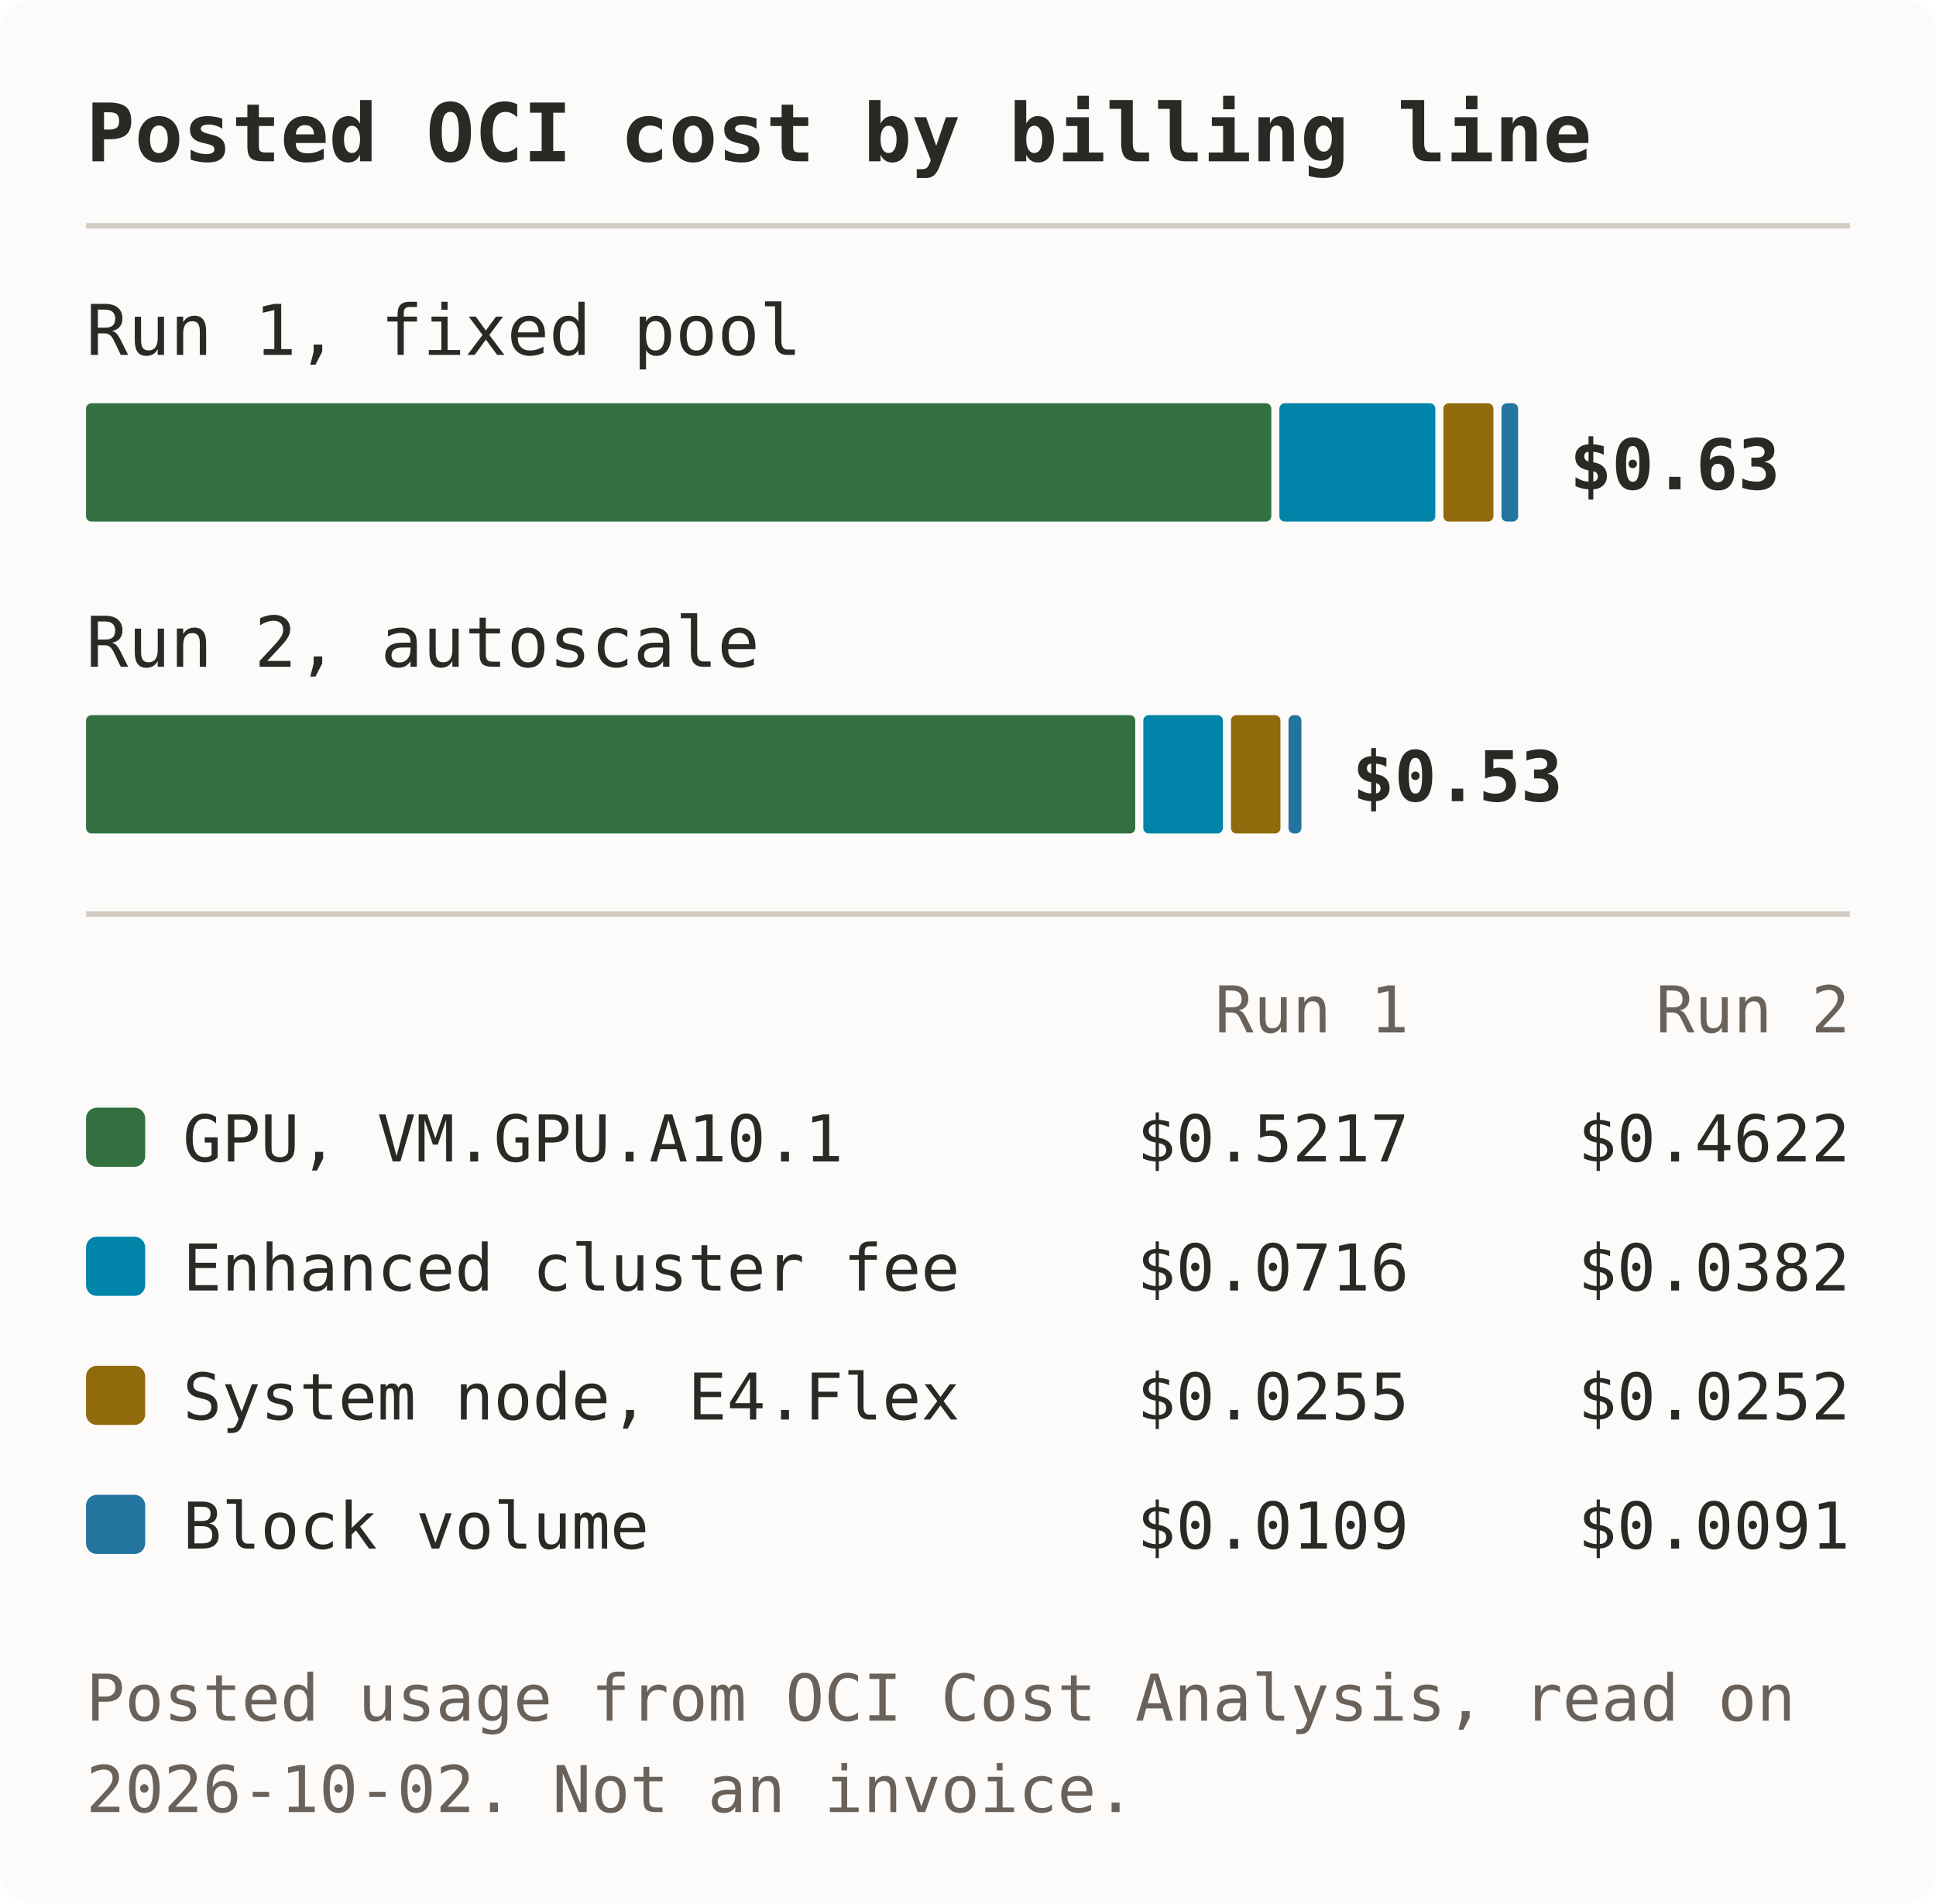
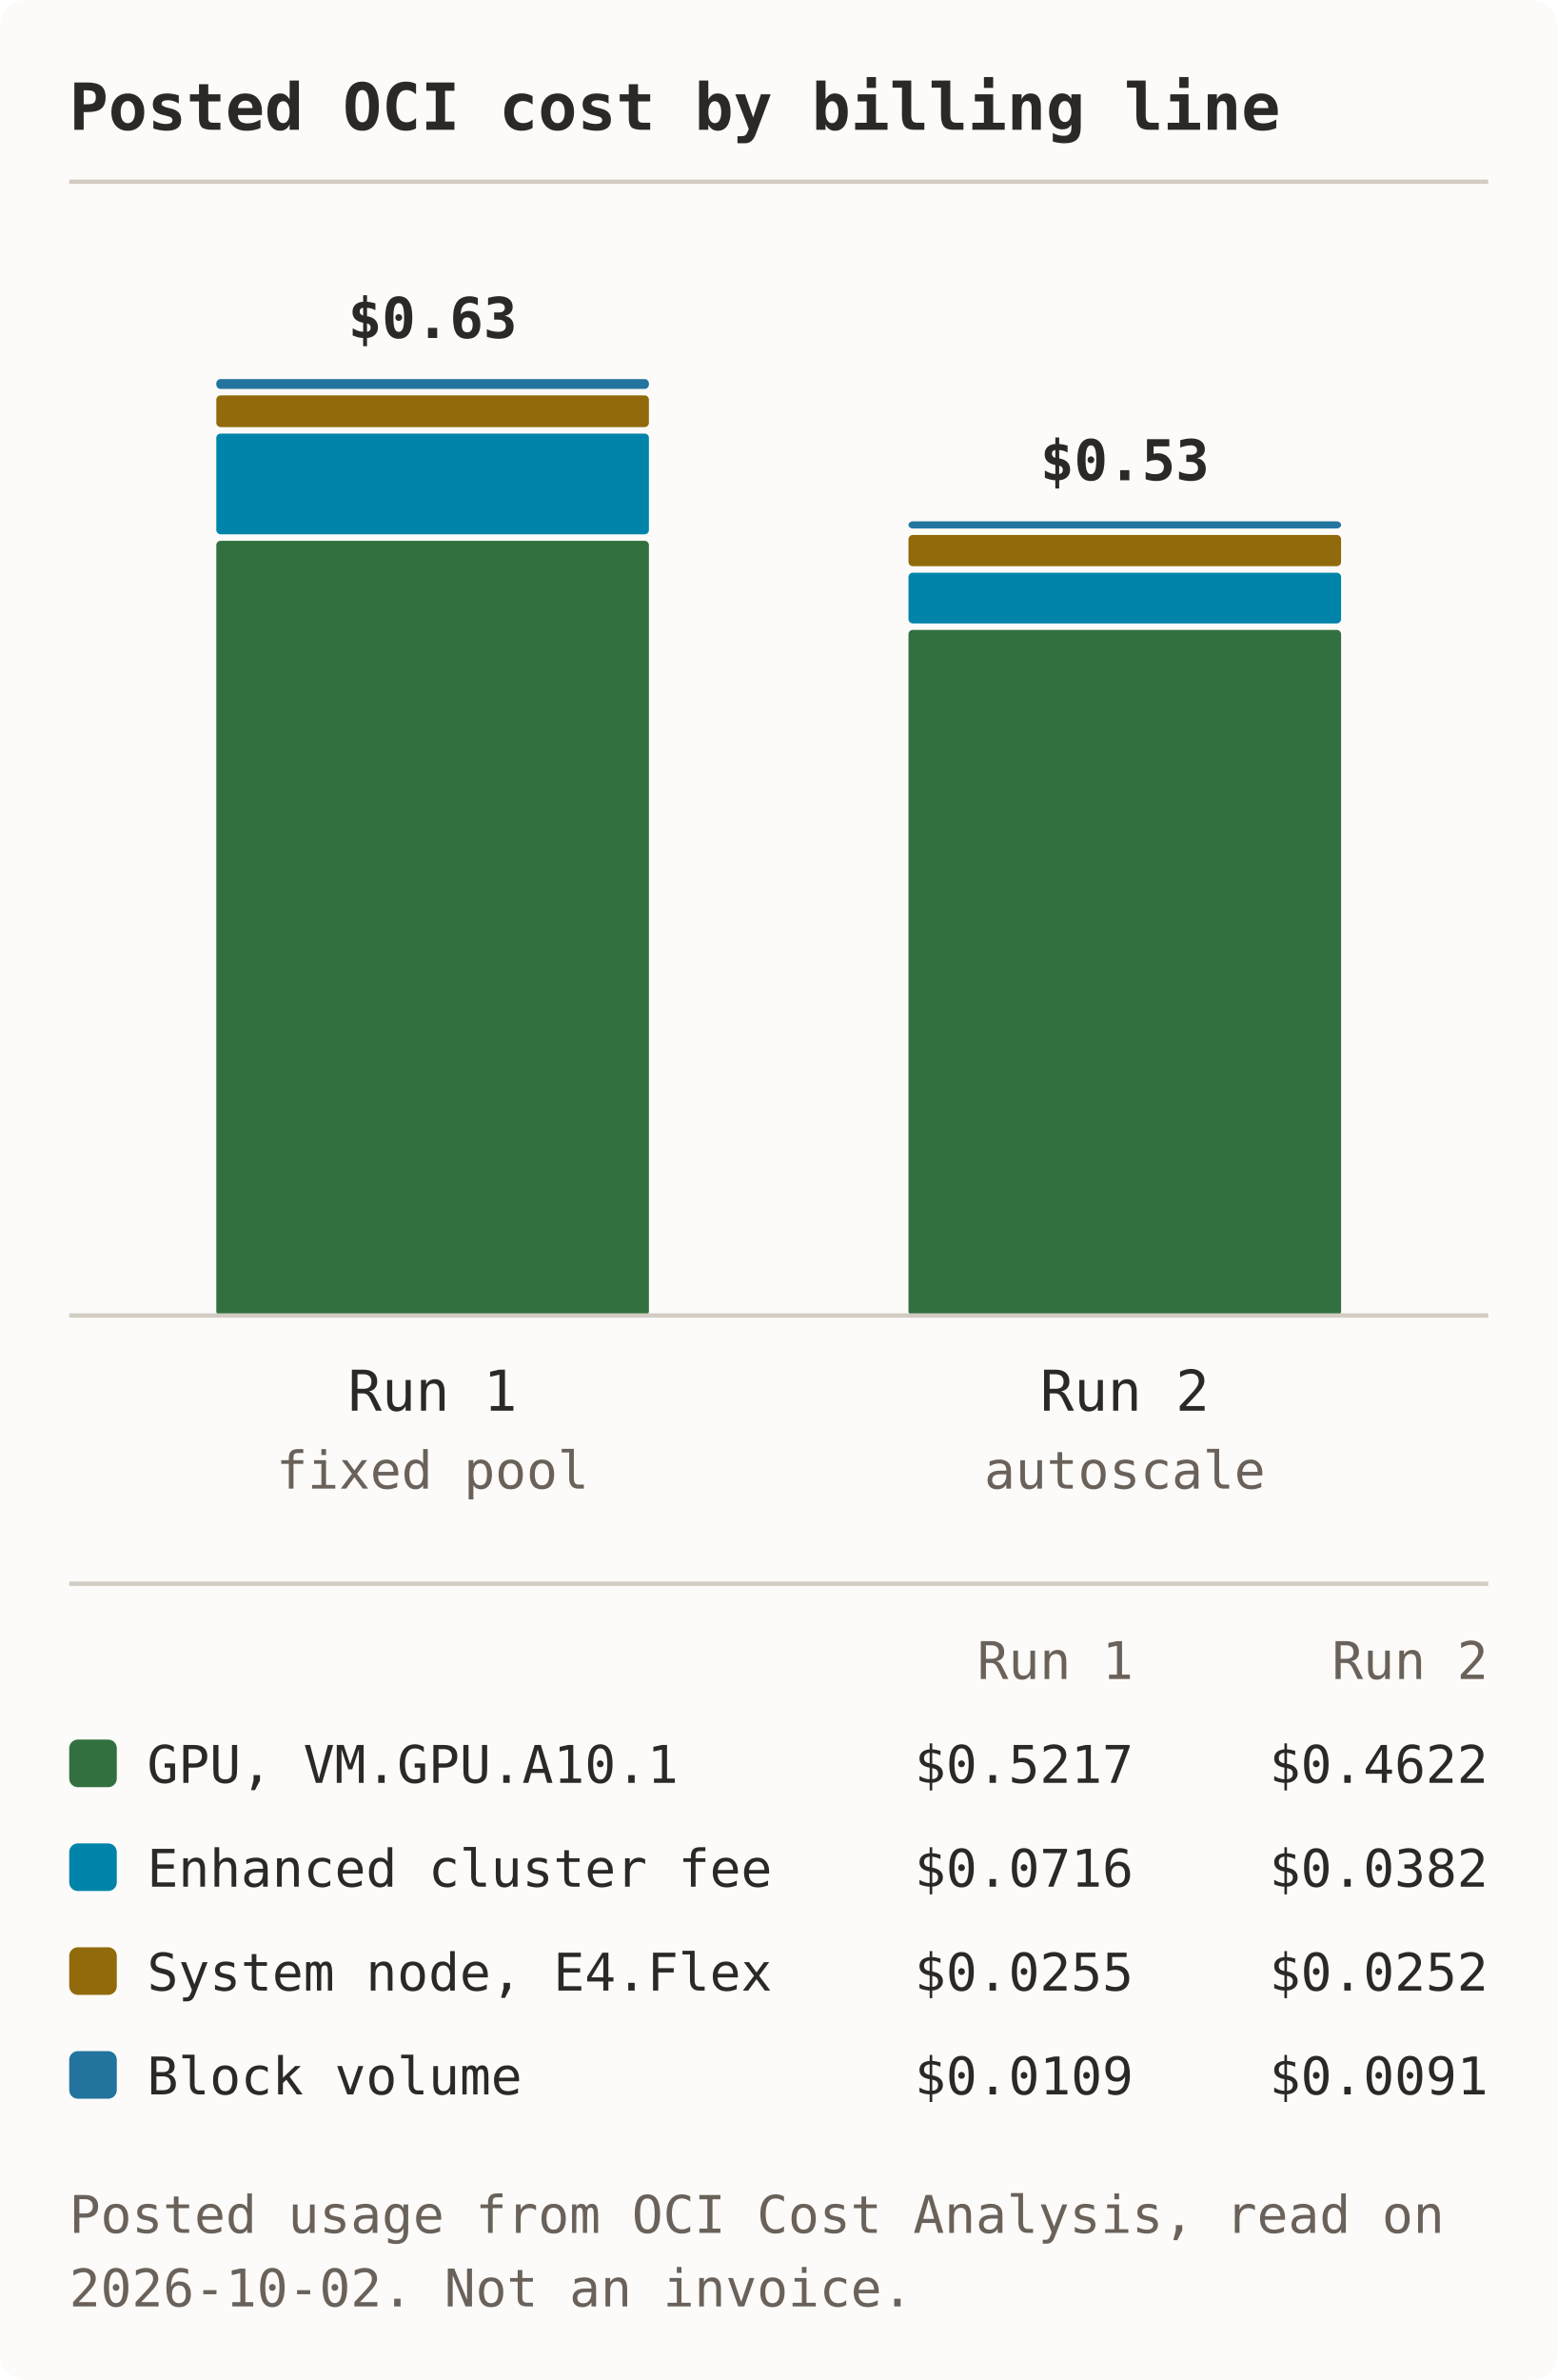
- <svg xmlns="http://www.w3.org/2000/svg" viewBox="0 0 360 354" role="img" font-family="ui-monospace, &quot;SFMono-Regular&quot;, &quot;SF Mono&quot;, Menlo, Consolas, monospace">
-   <rect width="360" height="354" rx="6" fill="#FCFBF9" />
+ <svg xmlns="http://www.w3.org/2000/svg" viewBox="0 0 360 550" role="img" font-family="ui-monospace, &quot;SFMono-Regular&quot;, &quot;SF Mono&quot;, Menlo, Consolas, monospace">
+   <rect width="360" height="550" rx="6" fill="#FCFBF9" />
  <text x="16" y="30" font-size="15" fill="#2B2926" font-weight="600">Posted OCI cost by billing line</text>
  <line x1="16" y1="42" x2="344" y2="42" stroke="#D2CCC3" />
-   <text x="16" y="66" font-size="13" fill="#2B2926">Run 1, fixed pool</text>
-   <rect x="16.0" y="75" width="220.4" height="22" rx="1" fill="#33703F" />
-   <rect x="237.9" y="75" width="29.0" height="22" rx="1" fill="#0084A9" />
-   <rect x="268.4" y="75" width="9.3" height="22" rx="1" fill="#916A0B" />
-   <rect x="279.2" y="75" width="3.1" height="22" rx="1" fill="#23749E" />
-   <text x="291.872" y="91" font-size="13" fill="#2B2926" font-weight="600">$0.63</text>
-   <text x="16" y="124" font-size="13" fill="#2B2926">Run 2, autoscale</text>
-   <rect x="16.0" y="133" width="195.1" height="22" rx="1" fill="#33703F" />
-   <rect x="212.6" y="133" width="14.8" height="22" rx="1" fill="#0084A9" />
-   <rect x="228.9" y="133" width="9.2" height="22" rx="1" fill="#916A0B" />
-   <rect x="239.6" y="133" width="2.4" height="22" rx="1" fill="#23749E" />
-   <text x="251.46" y="149" font-size="13" fill="#2B2926" font-weight="600">$0.53</text>
-   <line x1="16" y1="170" x2="344" y2="170" stroke="#D2CCC3" />
-   <text x="262" y="192" font-size="12" fill="#6A625A" text-anchor="end">Run 1</text>
-   <text x="344" y="192" font-size="12" fill="#6A625A" text-anchor="end">Run 2</text>
-   <rect x="16.0" y="206" width="11.0" height="11" rx="2" fill="#33703F" />
-   <text x="34" y="216" font-size="12" fill="#2B2926">GPU, VM.GPU.A10.1</text>
-   <text x="262" y="216" font-size="12" fill="#2B2926" text-anchor="end">$0.5217</text>
-   <text x="344" y="216" font-size="12" fill="#2B2926" text-anchor="end">$0.4622</text>
-   <rect x="16.0" y="230" width="11.0" height="11" rx="2" fill="#0084A9" />
-   <text x="34" y="240" font-size="12" fill="#2B2926">Enhanced cluster fee</text>
-   <text x="262" y="240" font-size="12" fill="#2B2926" text-anchor="end">$0.0716</text>
-   <text x="344" y="240" font-size="12" fill="#2B2926" text-anchor="end">$0.0382</text>
-   <rect x="16.0" y="254" width="11.0" height="11" rx="2" fill="#916A0B" />
-   <text x="34" y="264" font-size="12" fill="#2B2926">System node, E4.Flex</text>
-   <text x="262" y="264" font-size="12" fill="#2B2926" text-anchor="end">$0.0255</text>
-   <text x="344" y="264" font-size="12" fill="#2B2926" text-anchor="end">$0.0252</text>
-   <rect x="16.0" y="278" width="11.0" height="11" rx="2" fill="#23749E" />
-   <text x="34" y="288" font-size="12" fill="#2B2926">Block volume</text>
-   <text x="262" y="288" font-size="12" fill="#2B2926" text-anchor="end">$0.0109</text>
-   <text x="344" y="288" font-size="12" fill="#2B2926" text-anchor="end">$0.0091</text>
-   <text x="16" y="320" font-size="12" fill="#6A625A">Posted usage from OCI Cost Analysis, read on</text>
-   <text x="16" y="337" font-size="12" fill="#6A625A">2026-10-02. Not an invoice.</text>
+   <rect x="50.0" y="124.975" width="100.0" height="179.025" rx="1" fill="#33703F" />
+   <rect x="50.0" y="100.199" width="100.0" height="23.276" rx="1" fill="#0084A9" />
+   <rect x="50.0" y="91.376" width="100.0" height="7.324" rx="1" fill="#916A0B" />
+   <rect x="50.0" y="87.604" width="100.0" height="2.272" rx="1" fill="#23749E" />
+   <text x="100" y="78.104" font-size="13" fill="#2B2926" text-anchor="middle" font-weight="600">$0.63</text>
+   <text x="100" y="326" font-size="13" fill="#2B2926" text-anchor="middle">Run 1</text>
+   <text x="100" y="344" font-size="12" fill="#6A625A" text-anchor="middle">fixed pool</text>
+   <rect x="210.0" y="145.564" width="100.0" height="158.436" rx="1" fill="#33703F" />
+   <rect x="210.0" y="132.346" width="100.0" height="11.718" rx="1" fill="#0084A9" />
+   <rect x="210.0" y="123.626" width="100.0" height="7.22" rx="1" fill="#916A0B" />
+   <rect x="210.0" y="120.477" width="100.0" height="1.649" rx="1" fill="#23749E" />
+   <text x="260" y="110.977" font-size="13" fill="#2B2926" text-anchor="middle" font-weight="600">$0.53</text>
+   <text x="260" y="326" font-size="13" fill="#2B2926" text-anchor="middle">Run 2</text>
+   <text x="260" y="344" font-size="12" fill="#6A625A" text-anchor="middle">autoscale</text>
+   <line x1="16" y1="304" x2="344" y2="304" stroke="#D2CCC3" />
+   <line x1="16" y1="366" x2="344" y2="366" stroke="#D2CCC3" />
+   <text x="262" y="388" font-size="12" fill="#6A625A" text-anchor="end">Run 1</text>
+   <text x="344" y="388" font-size="12" fill="#6A625A" text-anchor="end">Run 2</text>
+   <rect x="16.0" y="402" width="11.0" height="11" rx="2" fill="#33703F" />
+   <text x="34" y="412" font-size="12" fill="#2B2926">GPU, VM.GPU.A10.1</text>
+   <text x="262" y="412" font-size="12" fill="#2B2926" text-anchor="end">$0.5217</text>
+   <text x="344" y="412" font-size="12" fill="#2B2926" text-anchor="end">$0.4622</text>
+   <rect x="16.0" y="426" width="11.0" height="11" rx="2" fill="#0084A9" />
+   <text x="34" y="436" font-size="12" fill="#2B2926">Enhanced cluster fee</text>
+   <text x="262" y="436" font-size="12" fill="#2B2926" text-anchor="end">$0.0716</text>
+   <text x="344" y="436" font-size="12" fill="#2B2926" text-anchor="end">$0.0382</text>
+   <rect x="16.0" y="450" width="11.0" height="11" rx="2" fill="#916A0B" />
+   <text x="34" y="460" font-size="12" fill="#2B2926">System node, E4.Flex</text>
+   <text x="262" y="460" font-size="12" fill="#2B2926" text-anchor="end">$0.0255</text>
+   <text x="344" y="460" font-size="12" fill="#2B2926" text-anchor="end">$0.0252</text>
+   <rect x="16.0" y="474" width="11.0" height="11" rx="2" fill="#23749E" />
+   <text x="34" y="484" font-size="12" fill="#2B2926">Block volume</text>
+   <text x="262" y="484" font-size="12" fill="#2B2926" text-anchor="end">$0.0109</text>
+   <text x="344" y="484" font-size="12" fill="#2B2926" text-anchor="end">$0.0091</text>
+   <text x="16" y="516" font-size="12" fill="#6A625A">Posted usage from OCI Cost Analysis, read on</text>
+   <text x="16" y="533" font-size="12" fill="#6A625A">2026-10-02. Not an invoice.</text>
</svg>
